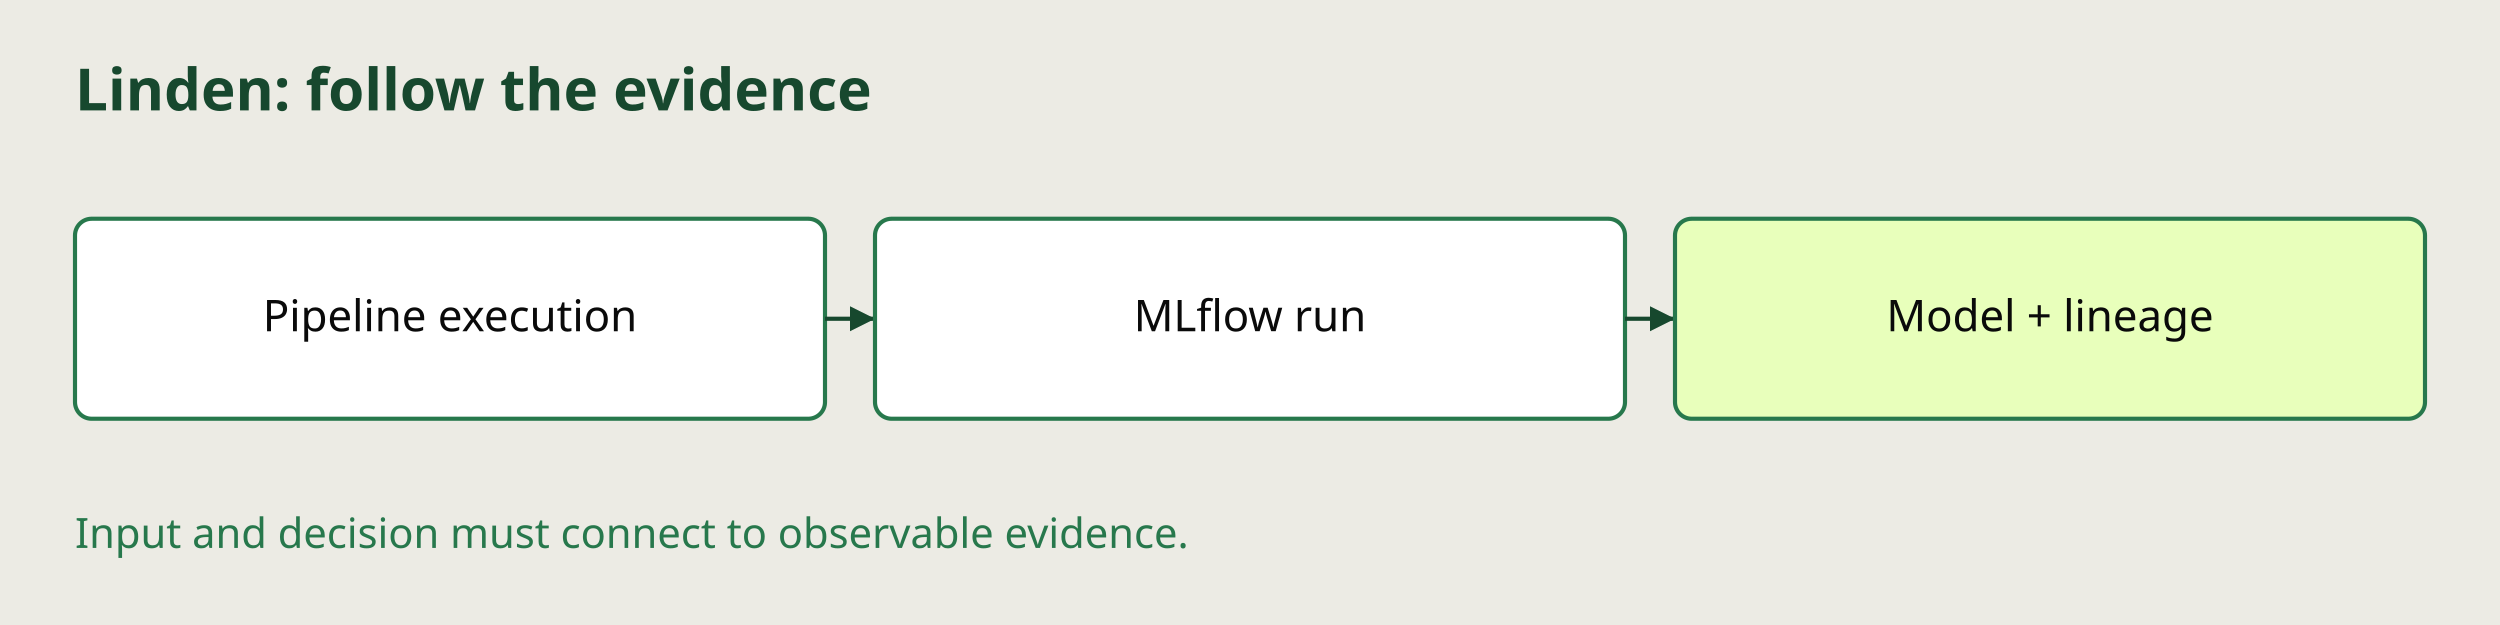
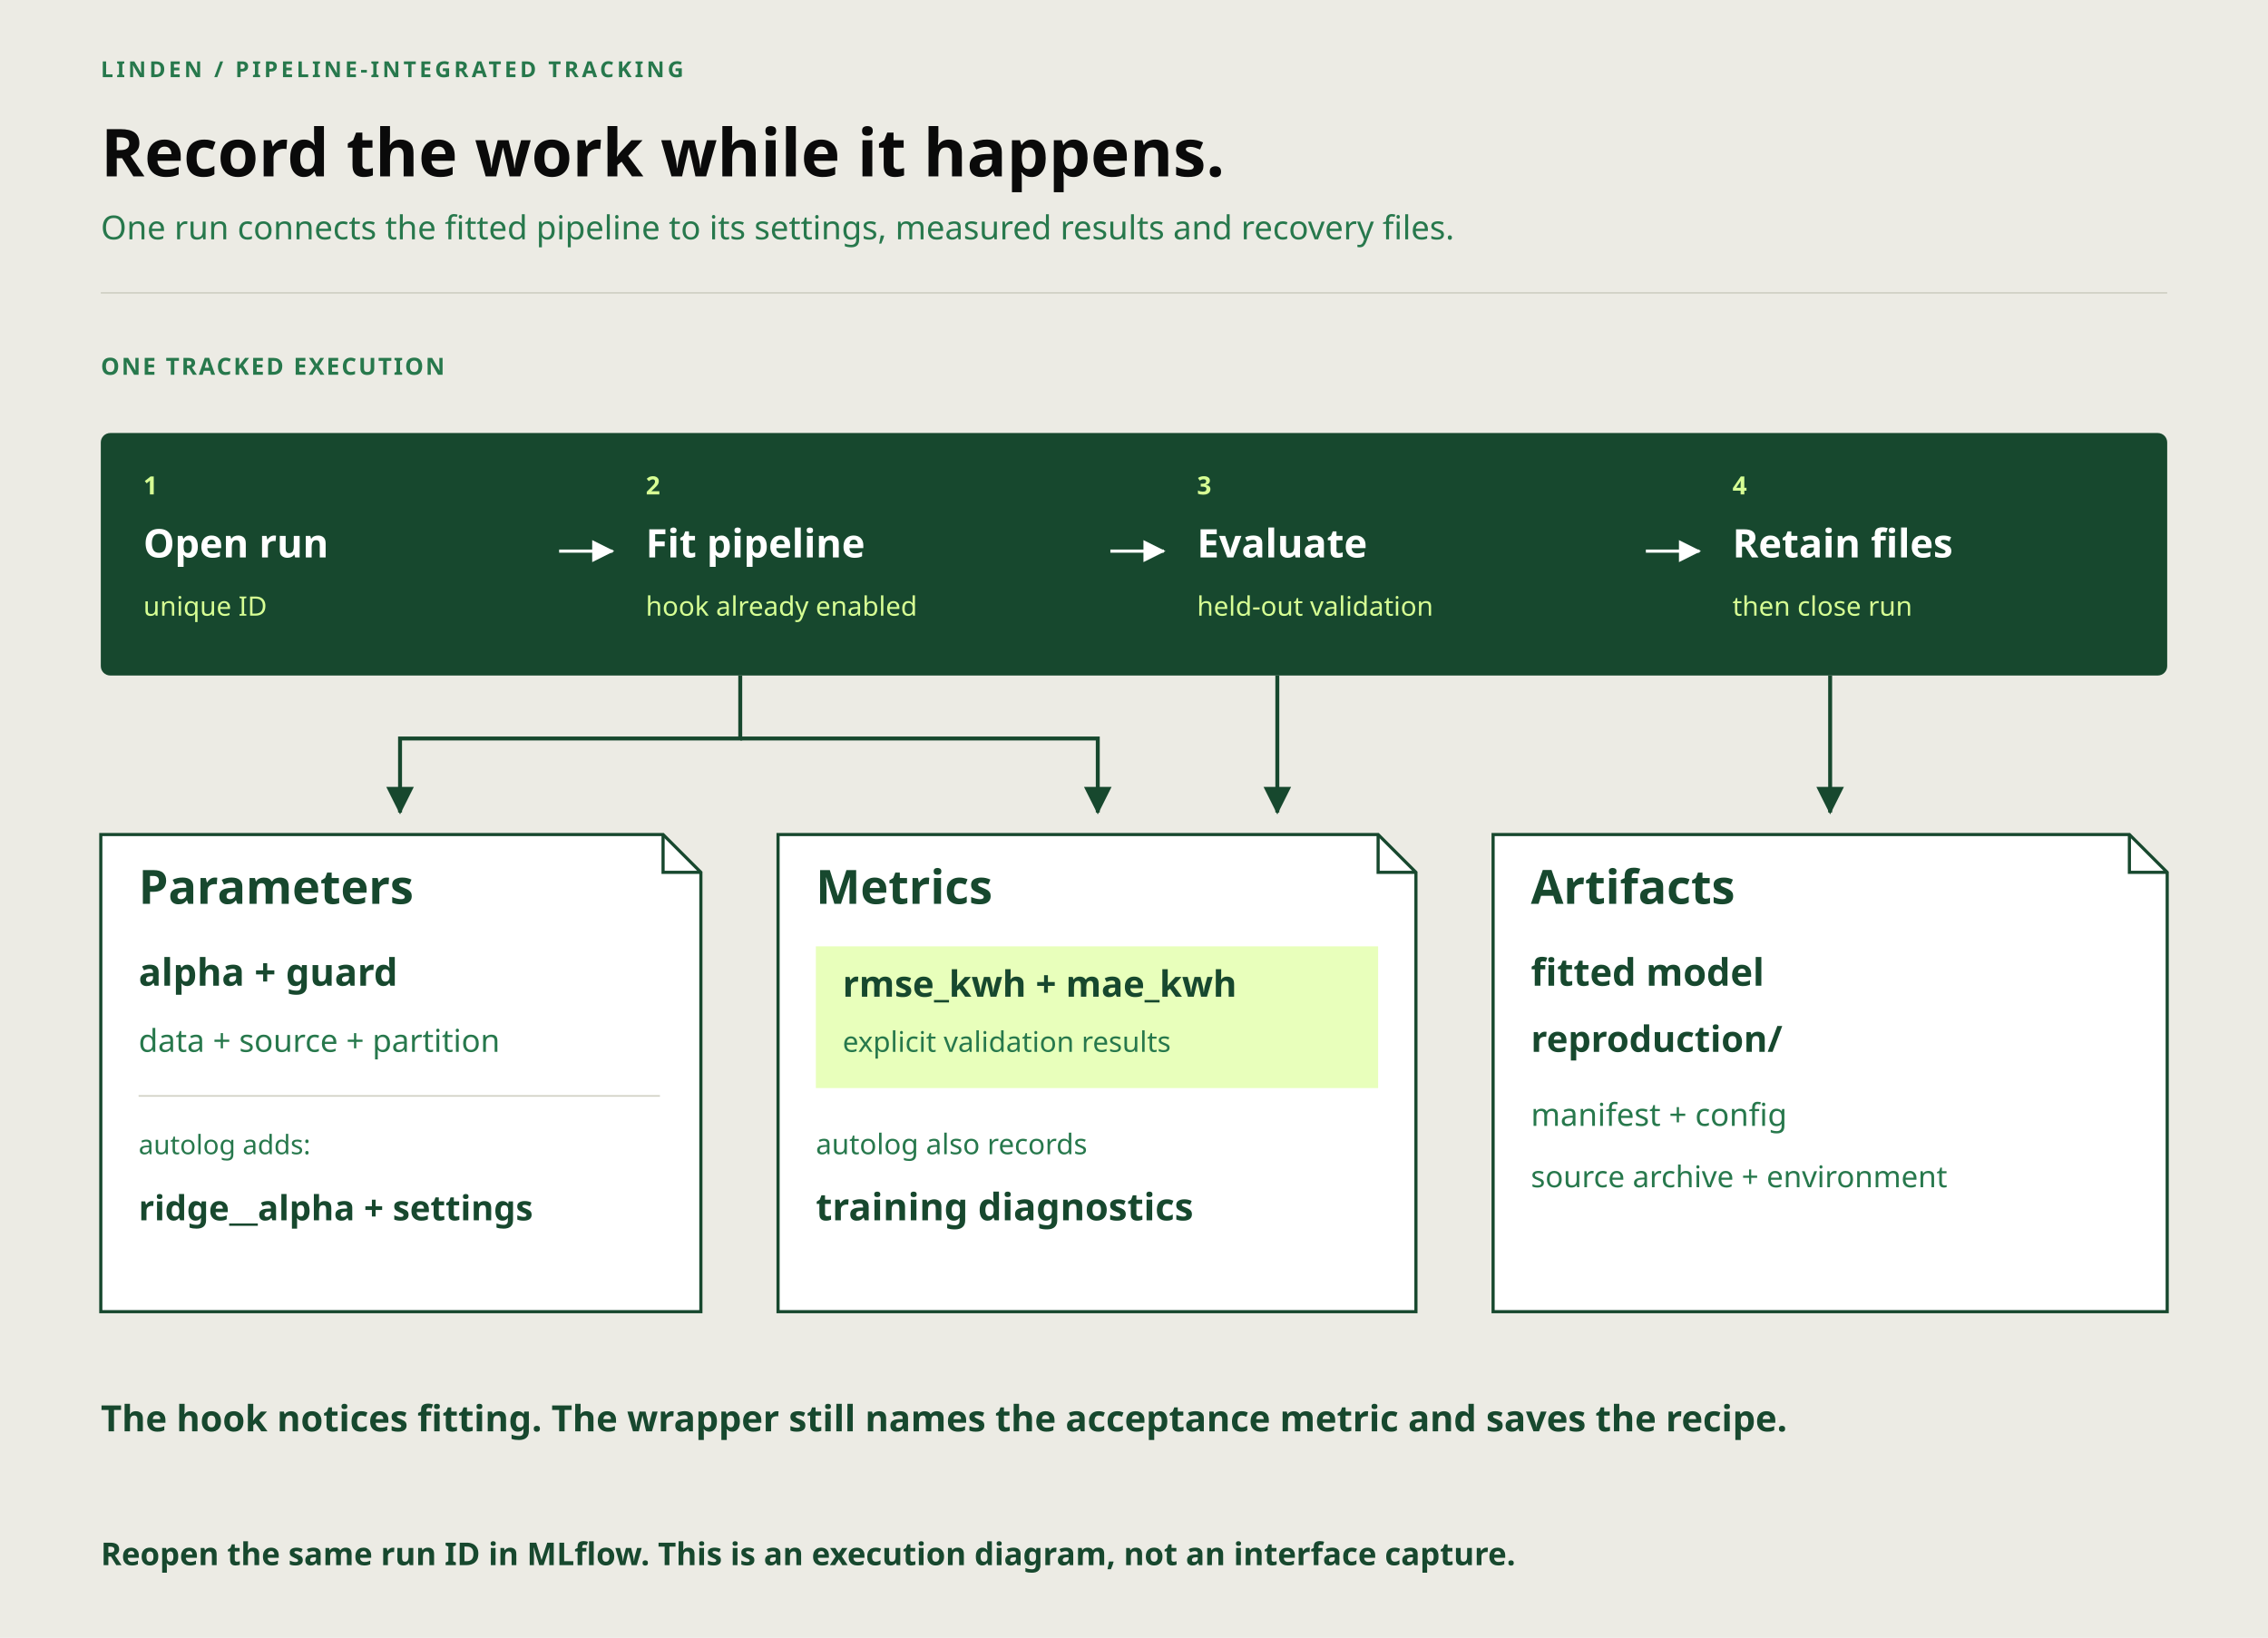
- <svg xmlns="http://www.w3.org/2000/svg" width="1200" height="300" viewBox="0 0 1200 300">
+ <svg xmlns="http://www.w3.org/2000/svg" width="1440" height="1040" viewBox="0 0 1440 1040" role="img" aria-labelledby="title desc">
  <defs>
-     <marker id="a" markerWidth="6" markerHeight="6" refX="6" refY="3" orient="auto">
-       <path d="M0 0 L6 3 L0 6" fill="#17482E" />
+     <marker id="arrow-forest" markerWidth="7" markerHeight="7" refX="6.5" refY="3.5" orient="auto">
+       <path d="M0 0 L7 3.5 L0 7 Z" fill="#17482E" />
+     </marker>
+     <marker id="arrow-green" markerWidth="7" markerHeight="7" refX="6.5" refY="3.5" orient="auto">
+       <path d="M0 0 L7 3.5 L0 7 Z" fill="#27784C" />
+     </marker>
+     <marker id="arrow-gray" markerWidth="7" markerHeight="7" refX="6.5" refY="3.5" orient="auto">
+       <path d="M0 0 L7 3.5 L0 7 Z" fill="#D0D0C4" />
+     </marker>
+     <marker id="arrow-white" markerWidth="7" markerHeight="7" refX="6.5" refY="3.5" orient="auto">
+       <path d="M0 0 L7 3.5 L0 7 Z" fill="#FFFFFF" />
+     </marker>
+     <marker id="arrow-red" markerWidth="7" markerHeight="7" refX="6.5" refY="3.5" orient="auto">
+       <path d="M0 0 L7 3.5 L0 7 Z" fill="#B91C1C" />
+     </marker>
+     <marker id="arrow-amber" markerWidth="7" markerHeight="7" refX="6.5" refY="3.5" orient="auto">
+       <path d="M0 0 L7 3.5 L0 7 Z" fill="#B45309" />
    </marker>
  </defs>
-   <rect width="1200" height="300" fill="#ECEBE4" />
+   <rect width="1440" height="1040" fill="#ECEBE4" />
  <g font-family="sans-serif">
-     <text x="36" y="53" font-size="28" fill="#17482E" font-weight="bold">Linden: follow the evidence</text>
-     <rect x="36.0" y="105" width="360.0" height="96" rx="8" fill="#FFFFFF" stroke="#27784C" stroke-width="2" />
-     <text x="216.0" y="159" font-size="21" text-anchor="middle" fill="#0A0A0A">Pipeline execution</text>
-     <path d="M396.0 153 L420.0 153" stroke="#17482E" stroke-width="2" marker-end="url(#a)" />
-     <rect x="420.0" y="105" width="360.0" height="96" rx="8" fill="#FFFFFF" stroke="#27784C" stroke-width="2" />
-     <text x="600.0" y="159" font-size="21" text-anchor="middle" fill="#0A0A0A">MLflow run</text>
-     <path d="M780.0 153 L804.0 153" stroke="#17482E" stroke-width="2" marker-end="url(#a)" />
-     <rect x="804.0" y="105" width="360.0" height="96" rx="8" fill="#E8FFBB" stroke="#27784C" stroke-width="2" />
-     <text x="984.0" y="159" font-size="21" text-anchor="middle" fill="#0A0A0A">Model + lineage</text>
-     <text x="36" y="263" font-size="20" fill="#27784C">Input and decision must connect to observable evidence.</text>
+     <text x="64" y="49" font-size="14" fill="#27784C" font-weight="700" text-anchor="start" letter-spacing="2">LINDEN / PIPELINE-INTEGRATED TRACKING</text>
+     <text x="64" y="112" font-size="42" fill="#0A0A0A" font-weight="700" text-anchor="start">Record the work while it happens.</text>
+     <text x="64" y="152" font-size="21" fill="#27784C" font-weight="400" text-anchor="start">One run connects the fitted pipeline to its settings, measured results and recovery files.</text>
+     <path d="M64 186 L1376 186" fill="none" stroke="#D0D0C4" stroke-width="1" />
+     <text x="64" y="238" font-size="15" fill="#27784C" font-weight="700" text-anchor="start" letter-spacing="1.2">ONE TRACKED EXECUTION</text>
+     <rect x="64" y="275" width="1312" height="154" rx="6" fill="#17482E" stroke="none" stroke-width="1.5" />
+     <text x="91" y="314" font-size="16" fill="#D7FF94" font-weight="700" text-anchor="start">1</text>
+     <text x="91" y="354" font-size="25" fill="#FFFFFF" font-weight="700" text-anchor="start">Open run</text>
+     <text x="91" y="391" font-size="17" fill="#D7FF94" font-weight="400" text-anchor="start">unique ID</text>
+     <text x="410" y="314" font-size="16" fill="#D7FF94" font-weight="700" text-anchor="start">2</text>
+     <text x="410" y="354" font-size="25" fill="#FFFFFF" font-weight="700" text-anchor="start">Fit pipeline</text>
+     <text x="410" y="391" font-size="17" fill="#D7FF94" font-weight="400" text-anchor="start">hook already enabled</text>
+     <text x="760" y="314" font-size="16" fill="#D7FF94" font-weight="700" text-anchor="start">3</text>
+     <text x="760" y="354" font-size="25" fill="#FFFFFF" font-weight="700" text-anchor="start">Evaluate</text>
+     <text x="760" y="391" font-size="17" fill="#D7FF94" font-weight="400" text-anchor="start">held-out validation</text>
+     <text x="1100" y="314" font-size="16" fill="#D7FF94" font-weight="700" text-anchor="start">4</text>
+     <text x="1100" y="354" font-size="25" fill="#FFFFFF" font-weight="700" text-anchor="start">Retain files</text>
+     <text x="1100" y="391" font-size="17" fill="#D7FF94" font-weight="400" text-anchor="start">then close run</text>
+     <path d="M355 350 L389 350" fill="none" stroke="#FFFFFF" stroke-width="2" marker-end="url(#arrow-white)" />
+     <path d="M705 350 L739 350" fill="none" stroke="#FFFFFF" stroke-width="2" marker-end="url(#arrow-white)" />
+     <path d="M1045 350 L1079 350" fill="none" stroke="#FFFFFF" stroke-width="2" marker-end="url(#arrow-white)" />
+     <path d="M470 429 L470 469 L254 469 L254 516" fill="none" stroke="#17482E" stroke-width="2.5" marker-end="url(#arrow-forest)" />
+     <path d="M470 469 L697 469 L697 516" fill="none" stroke="#17482E" stroke-width="2.5" marker-end="url(#arrow-forest)" />
+     <path d="M811 429 L811 516" fill="none" stroke="#17482E" stroke-width="2.5" marker-end="url(#arrow-forest)" />
+     <path d="M1162 429 L1162 516" fill="none" stroke="#17482E" stroke-width="2.5" marker-end="url(#arrow-forest)" />
+     <path d="M64 530 L421 530 L445 554 L445 833 L64 833 Z" fill="#FFFFFF" stroke="#17482E" stroke-width="2" />
+     <path d="M421 530 L421 554 L445 554" fill="none" stroke="#17482E" stroke-width="2" />
+     <path d="M494 530 L875 530 L899 554 L899 833 L494 833 Z" fill="#FFFFFF" stroke="#17482E" stroke-width="2" />
+     <path d="M875 530 L875 554 L899 554" fill="none" stroke="#17482E" stroke-width="2" />
+     <path d="M948 530 L1352 530 L1376 554 L1376 833 L948 833 Z" fill="#FFFFFF" stroke="#17482E" stroke-width="2" />
+     <path d="M1352 530 L1352 554 L1376 554" fill="none" stroke="#17482E" stroke-width="2" />
+     <text x="88" y="574" font-size="30" fill="#17482E" font-weight="700" text-anchor="start">Parameters</text>
+     <text x="88" y="626" font-size="24" fill="#17482E" font-weight="600" text-anchor="start">alpha + guard</text>
+     <text x="88" y="668" font-size="20" fill="#27784C" font-weight="400" text-anchor="start">data + source + partition</text>
+     <path d="M88 696 L419 696" fill="none" stroke="#D0D0C4" stroke-width="1" />
+     <text x="88" y="733" font-size="17" fill="#27784C" font-weight="400" text-anchor="start">autolog adds:</text>
+     <text x="88" y="775" font-size="22" fill="#17482E" font-weight="600" text-anchor="start">ridge__alpha + settings</text>
+     <text x="518" y="574" font-size="30" fill="#17482E" font-weight="700" text-anchor="start">Metrics</text>
+     <rect x="518" y="601" width="357" height="90" rx="0" fill="#E8FFBB" stroke="none" stroke-width="1.5" />
+     <text x="535" y="633" font-size="23" fill="#17482E" font-weight="700" text-anchor="start">rmse_kwh + mae_kwh</text>
+     <text x="535" y="668" font-size="18" fill="#27784C" font-weight="400" text-anchor="start">explicit validation results</text>
+     <text x="518" y="733" font-size="18" fill="#27784C" font-weight="400" text-anchor="start">autolog also records</text>
+     <text x="518" y="775" font-size="24" fill="#17482E" font-weight="600" text-anchor="start">training diagnostics</text>
+     <text x="972" y="574" font-size="30" fill="#17482E" font-weight="700" text-anchor="start">Artifacts</text>
+     <text x="972" y="626" font-size="24" fill="#17482E" font-weight="600" text-anchor="start">fitted model</text>
+     <text x="972" y="668" font-size="23" fill="#17482E" font-weight="600" text-anchor="start">reproduction/</text>
+     <text x="972" y="715" font-size="20" fill="#27784C" font-weight="400" text-anchor="start">manifest + config</text>
+     <text x="972" y="754" font-size="19" fill="#27784C" font-weight="400" text-anchor="start">source archive + environment</text>
+     <text x="64" y="909" font-size="23" fill="#17482E" font-weight="600" text-anchor="start">The hook notices fitting. The wrapper still names the acceptance metric and saves the recipe.</text>
+     <text x="64" y="994" font-size="20" fill="#17482E" font-weight="600" text-anchor="start">Reopen the same run ID in MLflow. This is an execution diagram, not an interface capture.</text>
  </g>
</svg>
